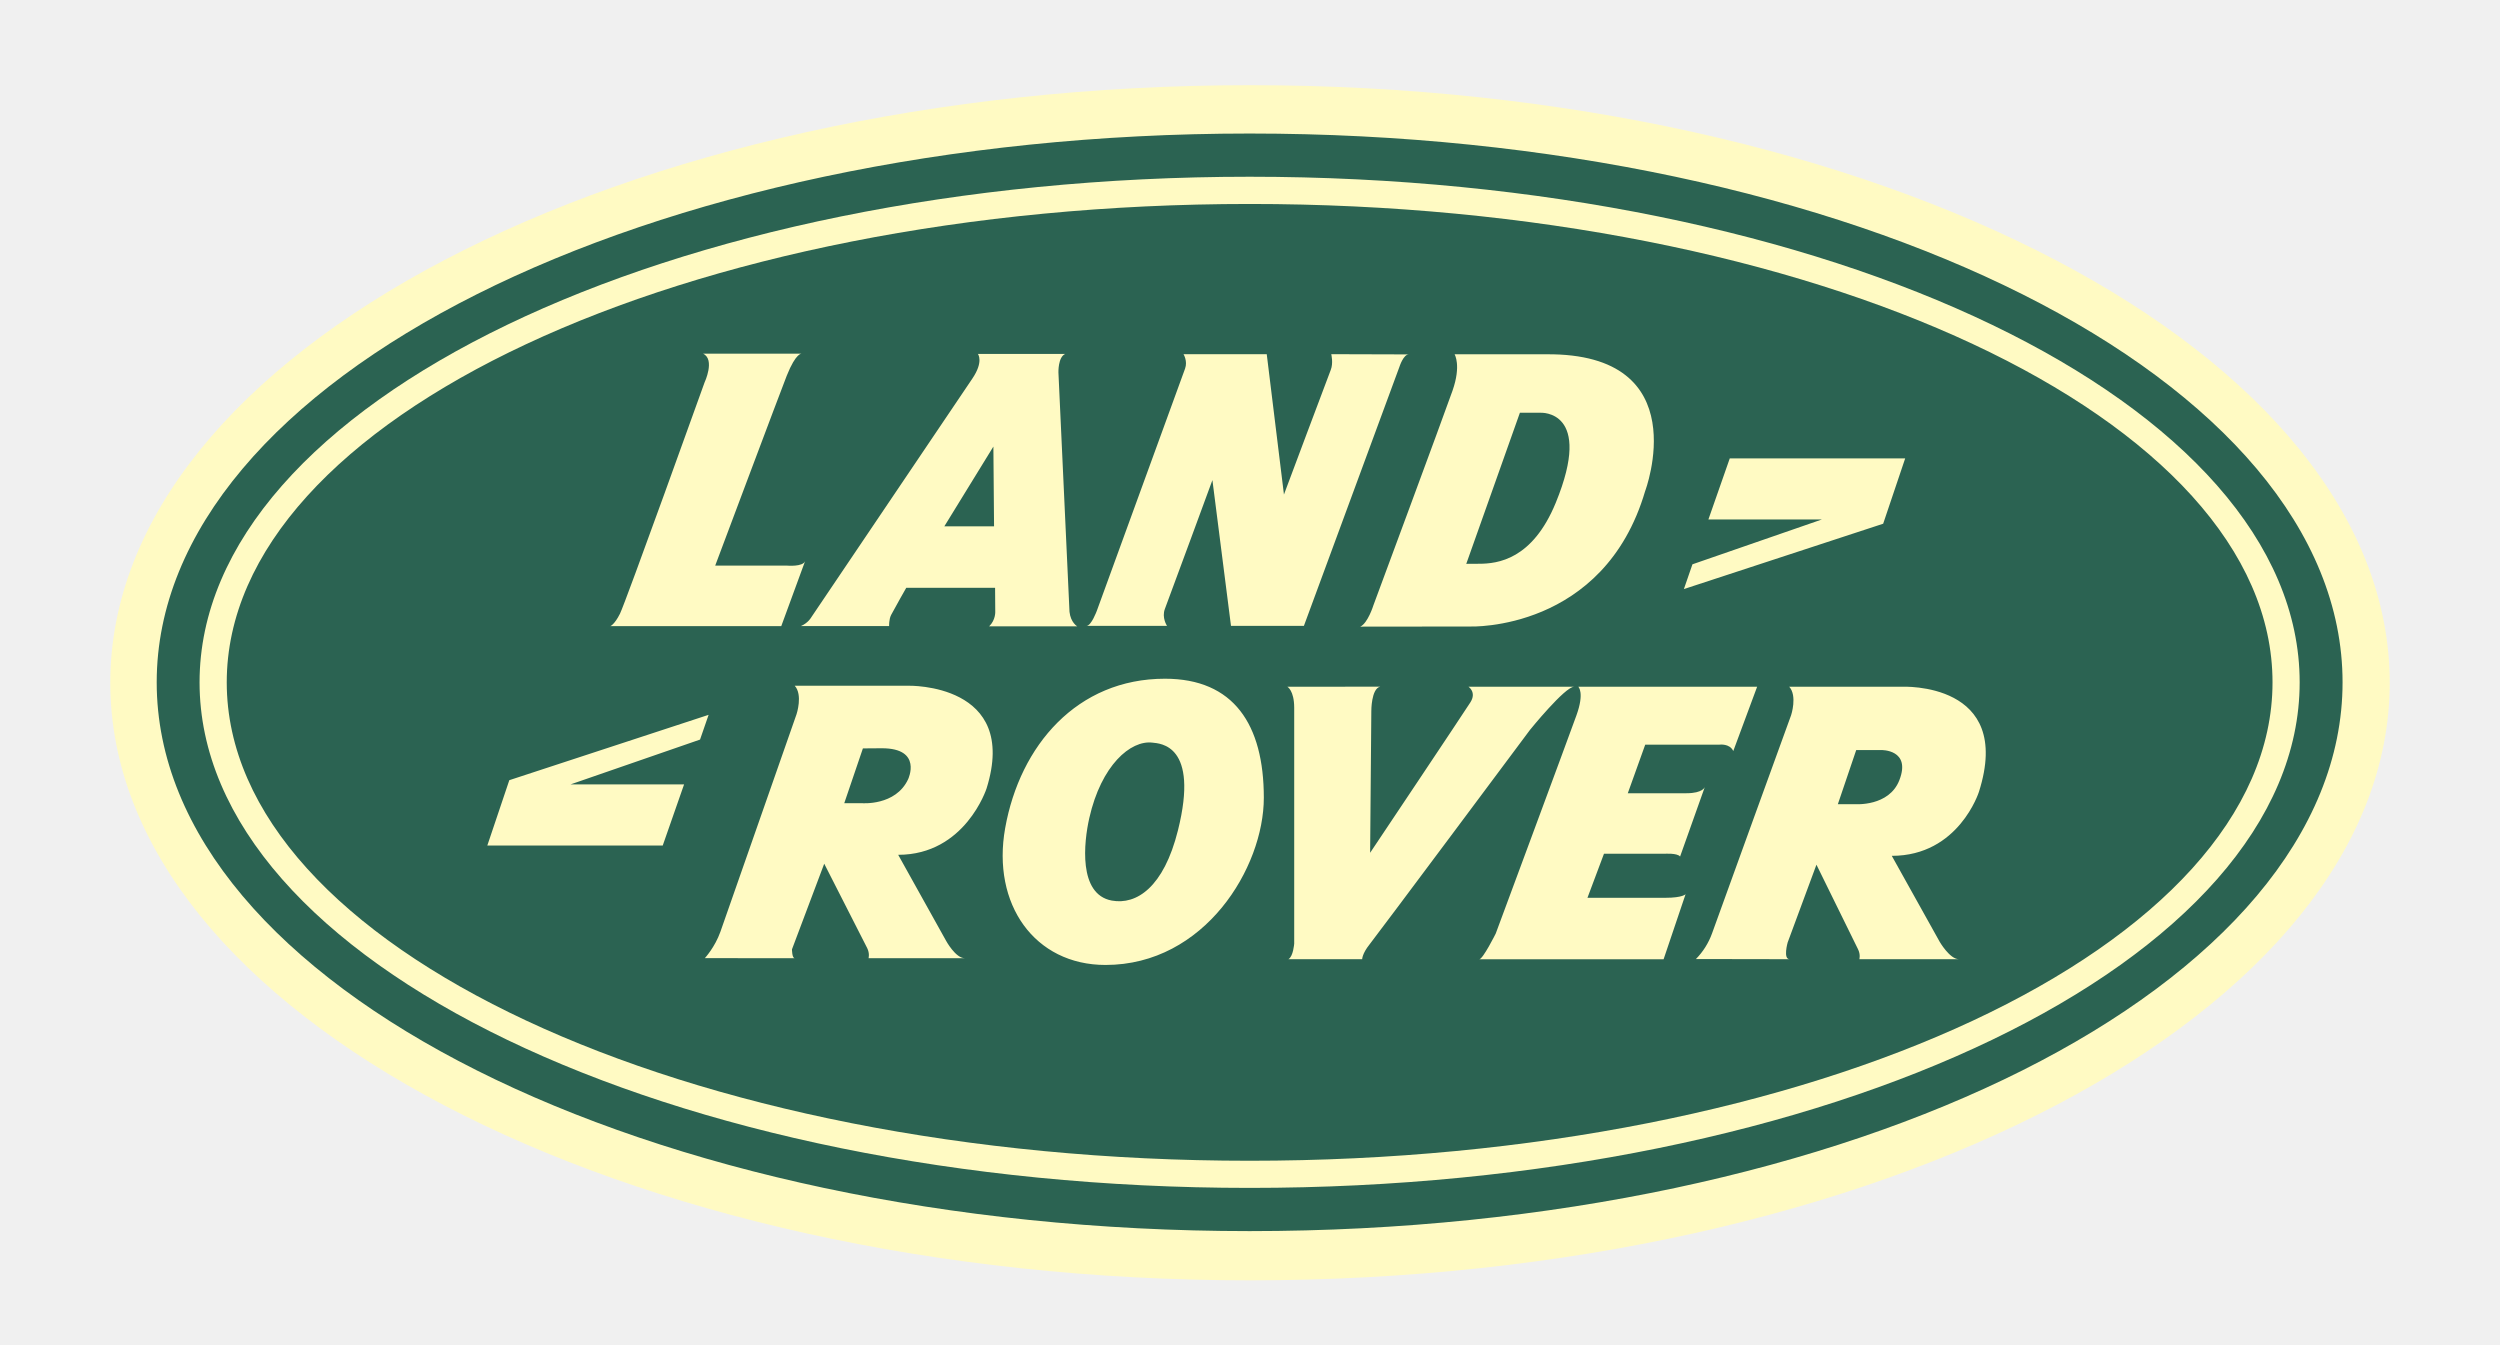
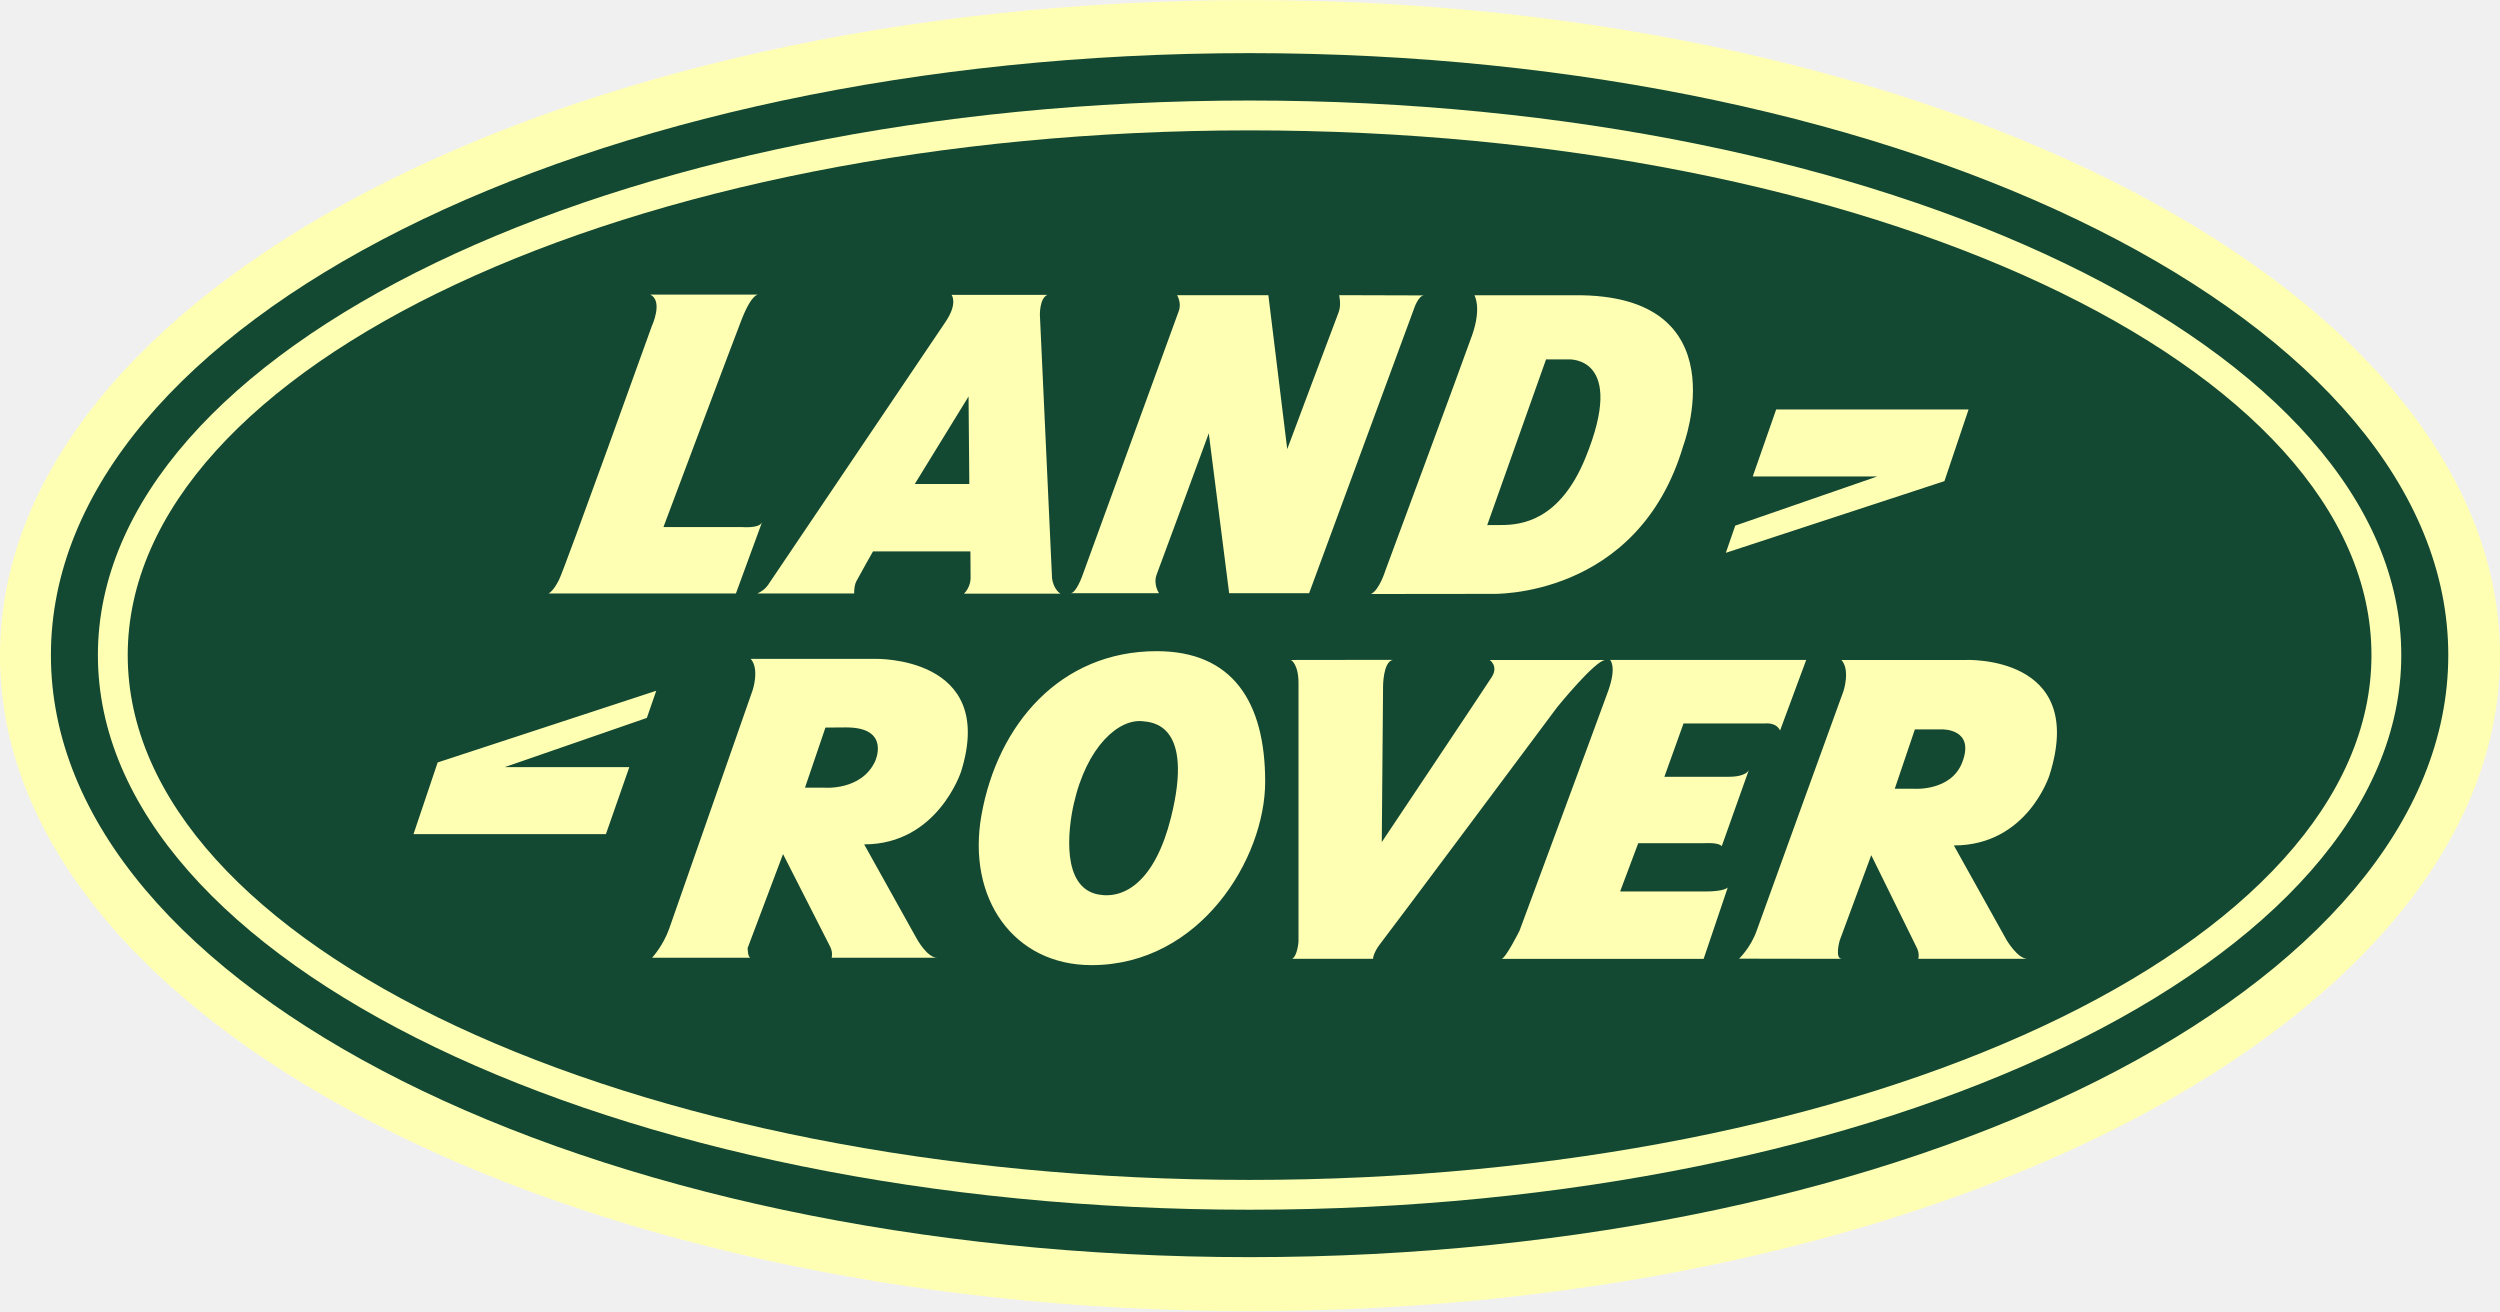
- <svg xmlns="http://www.w3.org/2000/svg" width="119" height="64" viewBox="0 0 119 64" fill="none">
-   <path fill-rule="evenodd" clip-rule="evenodd" d="M113.75 32.5C113.75 48.209 89.458 60.944 59.502 60.944C29.538 60.944 5.25 48.209 5.25 32.5C5.25 16.79 29.538 4.055 59.502 4.055C89.458 4.055 113.75 16.79 113.75 32.5Z" fill="#FFFAC3" />
-   <path fill-rule="evenodd" clip-rule="evenodd" d="M111.506 32.479C111.506 46.907 88.213 58.601 59.483 58.601C30.751 58.601 7.459 46.907 7.459 32.479C7.459 18.052 30.751 6.356 59.483 6.356C88.213 6.356 111.506 18.052 111.506 32.479ZM59.483 8.413C31.878 8.413 9.499 19.188 9.499 32.479C9.499 45.769 31.878 56.544 59.483 56.544C87.086 56.544 109.464 45.769 109.464 32.479C109.465 19.188 87.086 8.413 59.483 8.413Z" fill="#2B6352" />
-   <path fill-rule="evenodd" clip-rule="evenodd" d="M108.172 32.48C108.172 45.057 86.372 55.252 59.482 55.252C32.591 55.252 10.793 45.057 10.793 32.48C10.793 19.904 32.592 9.709 59.482 9.709C86.372 9.708 108.172 19.904 108.172 32.48ZM90.687 21.819H82.337L81.32 24.726H86.725L80.56 26.861L80.153 28.04L89.639 24.929L90.687 21.819ZM37.445 26.922H34.044C34.044 26.922 37.196 18.519 37.449 17.884C37.899 16.758 38.167 16.836 38.167 16.836H33.469C34.051 17.114 33.535 18.211 33.535 18.211C33.535 18.211 29.773 28.69 29.51 29.214C29.248 29.738 29.051 29.804 29.051 29.804H37.188L38.326 26.701C38.228 26.996 37.445 26.922 37.445 26.922ZM51.717 29.791H55.55C55.55 29.791 55.287 29.402 55.451 28.977C55.678 28.386 57.711 22.853 57.711 22.853L58.595 29.791H62.066L66.617 17.45C66.617 17.45 66.802 16.87 67.057 16.87L63.368 16.859C63.368 16.859 63.474 17.285 63.342 17.613C63.212 17.94 61.116 23.54 61.116 23.54L60.297 16.859H56.335C56.335 16.859 56.54 17.186 56.409 17.547L52.209 29.074C52.209 29.074 51.947 29.791 51.717 29.791ZM69.238 16.863C69.238 16.863 69.564 17.387 69.139 18.598C68.713 19.811 65.373 28.816 65.373 28.816C65.373 28.816 65.11 29.663 64.75 29.828L69.99 29.822C69.99 29.822 76.342 30.057 78.308 23.38C78.308 23.38 80.796 16.797 73.591 16.864L69.238 16.863ZM69.794 26.84C69.794 26.84 69.811 26.835 70.399 26.835C71.29 26.835 72.941 26.638 74.052 23.937C75.874 19.497 73.33 19.647 73.33 19.647H72.347L69.794 26.84ZM23.196 40.247H31.546L32.562 37.338H27.157L33.322 35.204L33.73 34.026L24.243 37.137L23.196 40.247ZM37.83 45.61C37.698 45.61 37.698 45.188 37.698 45.188L39.233 41.112C39.233 41.112 41.147 44.866 41.278 45.128C41.408 45.391 41.343 45.609 41.343 45.609H45.92C45.483 45.609 45.032 44.779 45.032 44.779L42.754 40.689C45.942 40.689 46.96 37.532 46.96 37.532C48.532 32.51 43.243 32.641 43.243 32.641H37.829C38.222 33.077 37.916 33.995 37.916 33.995C37.916 33.995 34.554 43.606 34.292 44.349C34.03 45.091 33.55 45.608 33.55 45.608L37.83 45.61ZM41.074 35.624L40.187 38.231H41.017C41.017 38.231 42.633 38.374 43.228 37.089C43.228 37.089 43.926 35.617 41.977 35.617C41.549 35.617 41.074 35.624 41.074 35.624ZM85.191 45.658C84.864 45.665 85.092 44.863 85.092 44.863L86.463 41.159C86.463 41.159 88.309 44.915 88.439 45.178C88.571 45.44 88.505 45.658 88.505 45.658H93.245C92.808 45.658 92.328 44.827 92.328 44.827L90.049 40.738C93.237 40.738 94.197 37.692 94.197 37.692C95.871 32.435 90.539 32.689 90.539 32.689H85.168C85.561 33.126 85.257 34.043 85.257 34.043C85.257 34.043 81.754 43.692 81.492 44.433C81.327 44.889 81.066 45.304 80.726 45.65L85.191 45.658ZM88.312 38.279C88.312 38.279 89.916 38.399 90.407 37.143C90.987 35.663 89.542 35.702 89.542 35.702H88.356L87.482 38.279H88.312ZM52.622 45.932C57.346 45.932 60.158 41.297 60.158 37.972C60.158 34.484 58.724 32.307 55.451 32.307C51.274 32.307 48.549 35.478 47.846 39.418C47.199 43.041 49.246 45.932 52.622 45.932ZM52.919 42.867C54.098 43.085 55.394 42.236 56.07 39.527C57.096 35.426 55.205 35.392 54.86 35.35C53.814 35.222 52.419 36.426 51.851 38.937C51.591 40.084 51.316 42.569 52.919 42.867ZM61.28 32.69C61.28 32.69 61.604 32.865 61.604 33.693V44.916C61.604 44.916 61.56 45.529 61.328 45.658H64.839C64.839 45.658 64.839 45.395 65.187 44.959C65.536 44.523 72.828 34.742 72.828 34.742C72.828 34.742 74.49 32.69 74.927 32.69H69.902C69.902 32.69 70.297 32.952 69.99 33.432C69.686 33.913 65.218 40.593 65.218 40.593L65.275 33.855C65.275 33.855 65.266 32.775 65.7 32.685L61.28 32.69ZM82.504 35.749L83.64 32.687L75.126 32.688C75.126 32.688 75.433 32.958 75.039 34.049C74.646 35.142 71.196 44.439 71.196 44.439C71.196 44.439 70.586 45.661 70.412 45.661H79.187L80.234 42.562C80.234 42.562 80.104 42.735 79.274 42.735H75.563L76.349 40.639H79.229C79.229 40.639 79.841 40.596 79.972 40.771L81.15 37.459C81.15 37.459 81.064 37.758 80.277 37.758H77.483L78.313 35.445H81.85C81.851 35.445 82.332 35.379 82.504 35.749ZM38.121 29.802H42.322C42.322 29.802 42.309 29.48 42.418 29.271C42.617 28.892 43.138 27.979 43.138 27.979H47.366L47.374 29.118C47.374 29.118 47.396 29.51 47.084 29.813H51.276C51.276 29.813 50.965 29.638 50.908 29.122L50.381 17.728C50.381 17.728 50.358 16.999 50.705 16.846H46.547C46.547 16.846 46.838 17.206 46.281 18.025C45.725 18.843 38.621 29.377 38.621 29.377C38.621 29.377 38.48 29.647 38.121 29.802ZM47.285 21.257L44.95 25.054H47.317L47.285 21.257Z" fill="#2B6352" />
+ <svg xmlns="http://www.w3.org/2000/svg" width="776" height="407" viewBox="0 0 776 407" fill="none">
+   <g clip-path="url(#clip0_1304_21603)">
+     <path fill-rule="evenodd" clip-rule="evenodd" d="M776 203.5C776 315.874 602.264 406.974 388.017 406.974C173.712 406.974 0 315.874 0 203.5C0 91.126 173.712 0.026 388.017 0.026C602.264 0.026 776 91.126 776 203.5Z" fill="#FFFFB3" />
+     <path fill-rule="evenodd" clip-rule="evenodd" d="M759.946 203.352C759.946 306.555 593.355 390.219 387.876 390.219C182.388 390.219 15.801 306.555 15.801 203.352C15.801 100.152 182.388 16.493 387.876 16.493C593.355 16.492 759.946 100.152 759.946 203.352ZM387.876 31.204C190.446 31.204 30.386 108.279 30.386 203.351C30.386 298.424 190.446 375.499 387.876 375.499C585.3 375.499 745.354 298.424 745.354 203.351C745.354 108.279 585.3 31.204 387.876 31.204Z" fill="#134833" />
+     <path fill-rule="evenodd" clip-rule="evenodd" d="M736.101 203.352C736.101 293.314 580.193 366.246 387.875 366.246C195.551 366.246 39.645 293.314 39.645 203.352C39.645 113.395 195.551 40.468 387.875 40.468C580.194 40.468 736.101 113.394 736.101 203.352ZM611.05 127.092H551.326L544.051 147.891H582.709L538.614 163.16L535.7 171.596L603.552 149.342L611.05 127.092ZM230.264 163.598H205.935C205.935 163.598 228.483 103.491 230.291 98.946C233.508 90.895 235.428 91.449 235.428 91.449H201.827C205.986 93.44 202.301 101.286 202.301 101.286C202.301 101.286 175.387 176.246 173.512 179.991C171.638 183.744 170.234 184.215 170.234 184.215H228.425L236.564 162.014C235.863 164.128 230.264 163.598 230.264 163.598ZM332.338 184.119H359.746C359.746 184.119 357.869 181.338 359.041 178.295C360.665 174.069 375.205 134.49 375.205 134.49L381.527 184.119H406.355L438.901 95.838C438.901 95.838 440.234 91.697 442.049 91.697L415.669 91.62C415.669 91.62 416.424 94.667 415.484 97.011C414.552 99.355 399.555 139.411 399.555 139.411L393.7 91.621H365.367C365.367 91.621 366.833 93.961 365.895 96.537C365.13 98.626 335.856 178.994 335.856 178.994C335.856 178.994 333.983 184.119 332.338 184.119ZM457.65 91.646C457.65 91.646 459.991 95.394 456.939 104.057C453.894 112.727 430.005 177.143 430.005 177.143C430.005 177.143 428.126 183.203 425.556 184.379L463.031 184.337C463.031 184.337 508.461 186.016 522.518 138.256C522.518 138.256 540.318 91.174 488.79 91.646H457.65ZM461.625 163.007C461.625 163.007 461.745 162.97 465.954 162.97C472.33 162.97 484.137 161.564 492.071 142.242C505.11 110.482 486.918 111.556 486.918 111.556H479.89L461.625 163.007ZM128.352 258.913H188.074L195.342 238.109H156.69L200.781 222.843L203.703 214.411L135.848 236.665L128.352 258.913ZM233.013 297.282C232.069 297.282 232.069 294.259 232.069 294.259L243.054 265.106C243.054 265.106 256.737 291.961 257.677 293.836C258.615 295.713 258.141 297.273 258.141 297.273H290.877C287.756 297.273 284.535 291.34 284.535 291.34L268.238 262.092C291.033 262.092 298.324 239.494 298.324 239.494C309.565 203.576 271.731 204.511 271.731 204.511H233.013C235.82 207.636 233.632 214.195 233.632 214.195C233.632 214.195 209.587 282.951 207.717 288.265C205.841 293.573 202.408 297.282 202.408 297.282H233.013ZM256.215 225.839L249.87 244.495H255.803C255.803 244.495 267.362 245.513 271.626 236.322C271.626 236.322 276.615 225.791 262.67 225.791C259.617 225.791 256.215 225.839 256.215 225.839ZM571.748 297.623C569.406 297.67 571.037 291.939 571.037 291.939L580.838 265.446C580.838 265.446 594.049 292.305 594.976 294.185C595.916 296.057 595.451 297.618 595.451 297.618H629.35C626.224 297.618 622.787 291.684 622.787 291.684L606.483 262.427C629.29 262.427 636.15 240.645 636.15 240.645C648.125 203.034 609.989 204.856 609.989 204.856H571.578C574.394 207.98 572.207 214.54 572.207 214.54C572.207 214.54 547.159 283.559 545.279 288.863C543.407 294.185 539.811 297.57 539.811 297.57L571.748 297.623ZM594.069 244.832C594.069 244.832 605.539 245.699 609.049 236.711C613.192 226.124 602.853 226.405 602.853 226.405H594.375L588.131 244.832H594.069ZM338.808 299.577C372.601 299.577 392.711 266.425 392.711 242.641C392.711 217.692 382.457 202.123 359.041 202.123C329.166 202.123 309.678 224.795 304.649 252.982C300.026 278.903 314.662 299.577 338.808 299.577ZM340.936 277.655C349.366 279.211 358.633 273.145 363.472 253.759C370.811 224.424 357.285 224.183 354.816 223.881C347.337 222.967 337.353 231.582 333.296 249.545C331.439 257.748 329.469 275.529 340.936 277.655ZM400.732 204.856C400.732 204.856 403.056 206.104 403.056 212.034V292.304C403.056 292.304 402.738 296.699 401.077 297.618H426.186C426.186 297.618 426.186 295.738 428.678 292.616C431.178 289.493 483.327 219.539 483.327 219.539C483.327 219.539 495.22 204.856 498.337 204.856H462.402C462.402 204.856 465.217 206.733 463.031 210.167C460.845 213.604 428.902 261.388 428.902 261.388L429.302 213.19C429.302 213.19 429.246 205.462 432.347 204.813L400.732 204.856ZM552.533 226.741L560.652 204.835L499.764 204.842C499.764 204.842 501.946 206.769 499.143 214.574C496.327 222.39 471.658 288.898 471.658 288.898C471.658 288.898 467.286 297.64 466.045 297.64H528.805L536.302 275.468C536.302 275.468 535.367 276.715 529.433 276.715H502.885L508.512 261.724H529.114C529.114 261.724 533.492 261.414 534.427 262.664L542.856 238.966C542.856 238.966 542.24 241.11 536.609 241.11H516.624L522.566 224.562H547.855C547.855 224.563 551.291 224.089 552.533 226.741ZM235.098 184.203H265.137C265.137 184.203 265.043 181.896 265.826 180.397C267.254 177.69 270.981 171.16 270.981 171.16H301.214L301.272 179.306C301.272 179.306 301.427 182.114 299.202 184.28H329.183C329.183 184.28 326.956 183.03 326.546 179.342L322.785 97.828C322.785 97.828 322.623 92.618 325.102 91.521H295.361C295.361 91.521 297.443 94.096 293.462 99.951C289.484 105.808 238.676 181.154 238.676 181.154C238.676 181.154 237.666 183.091 235.098 184.203ZM300.638 123.069L283.944 150.235H300.877L300.638 123.069Z" fill="#134833" />
+   </g>
+   <defs>
+     <clipPath id="clip0_1304_21603">
+       <rect width="776" height="407" fill="white" />
+     </clipPath>
+   </defs>
</svg>
